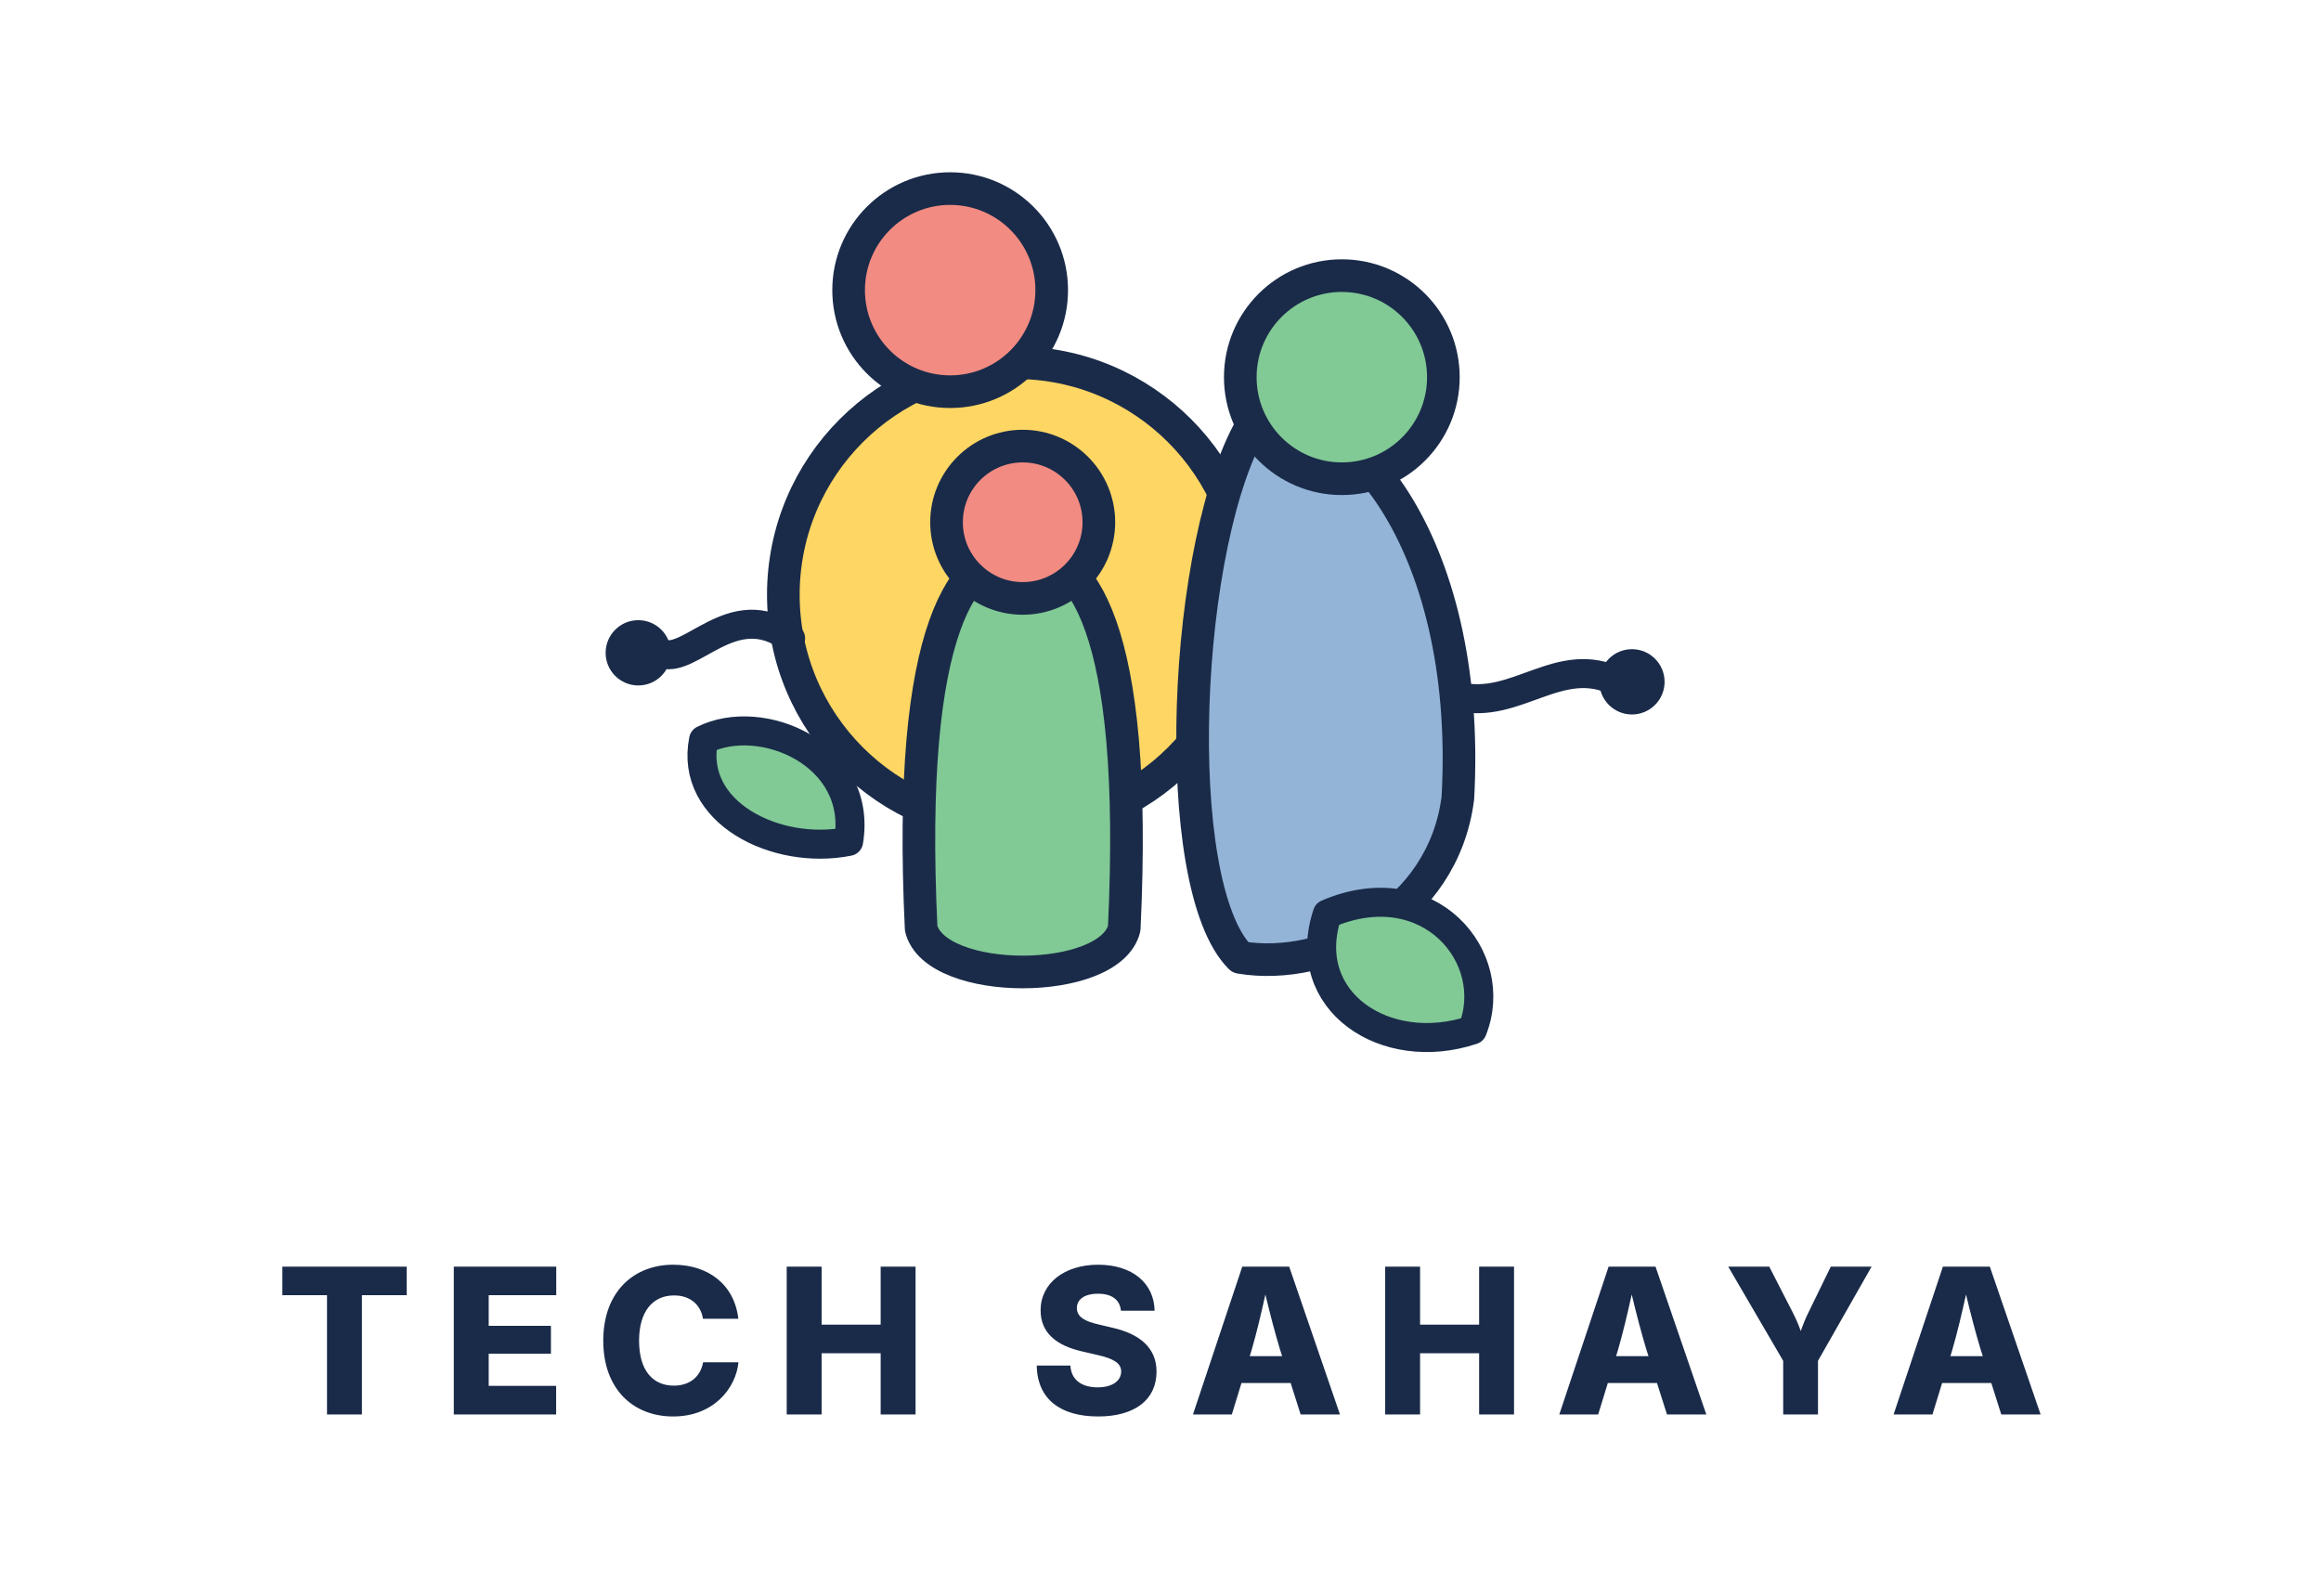
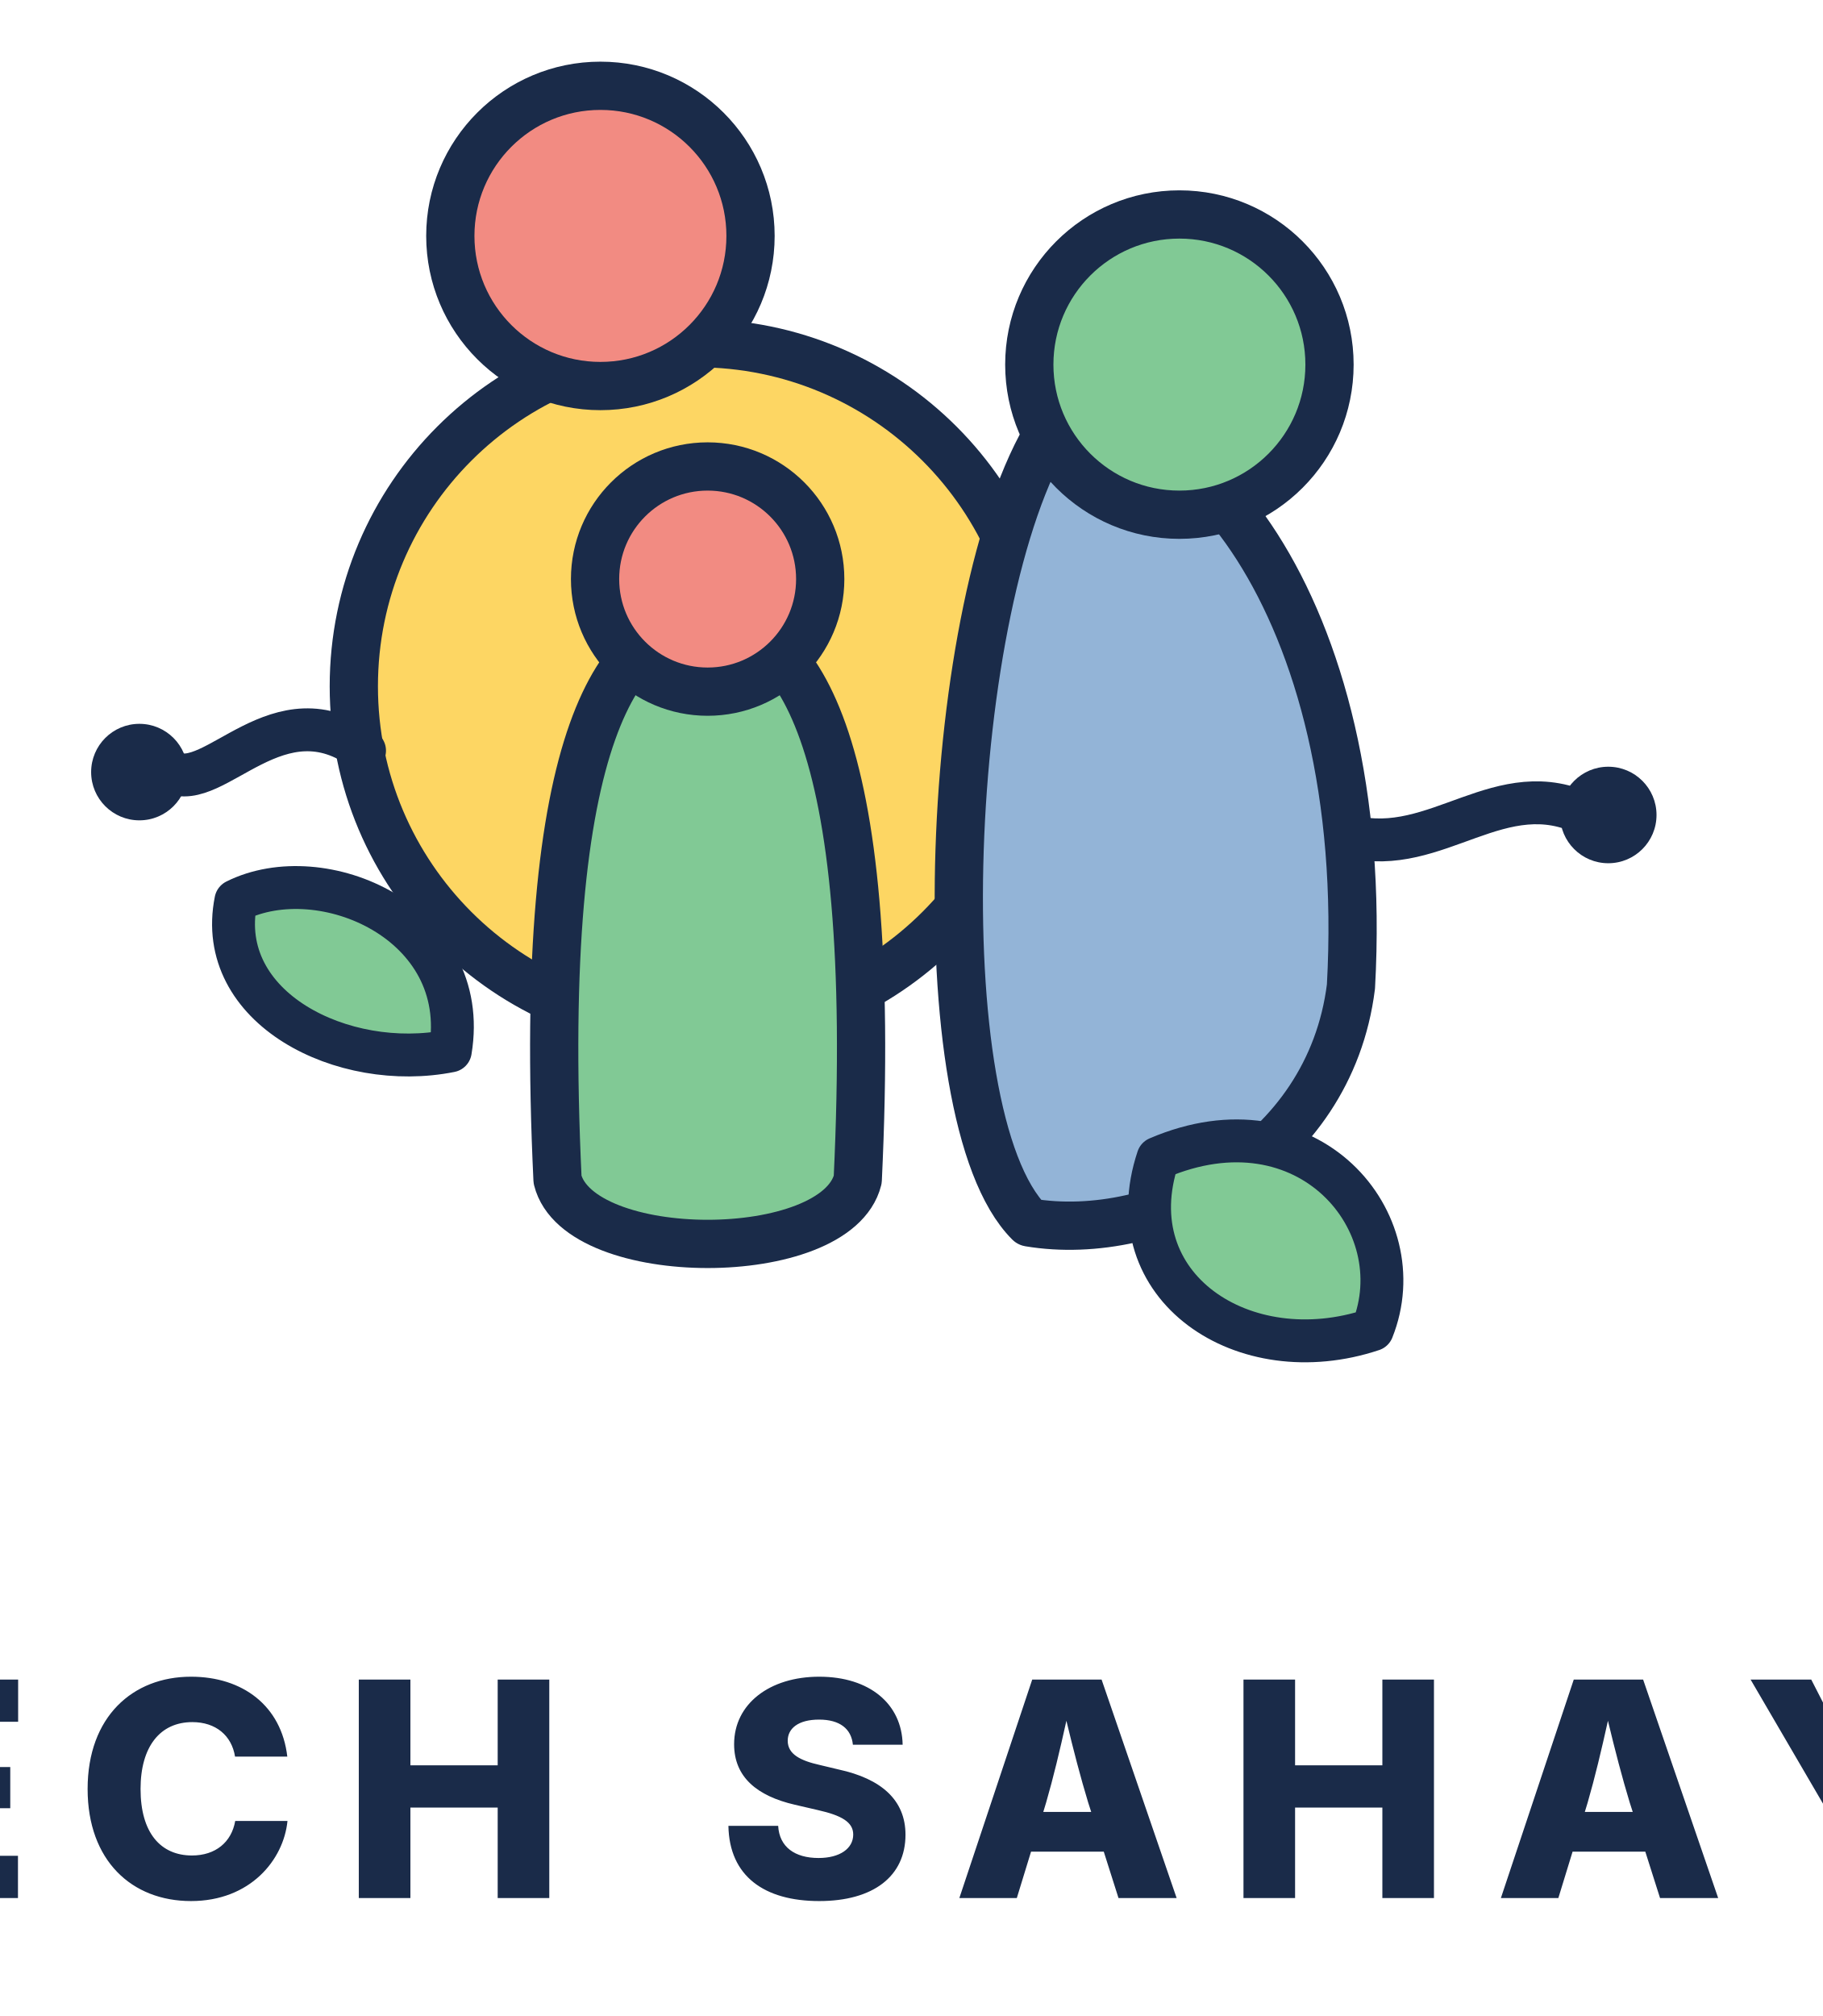
- <svg xmlns="http://www.w3.org/2000/svg" viewBox="0 0 320 220" fill="none">
+ <svg xmlns="http://www.w3.org/2000/svg" viewBox="75 18 170 188" fill="none">
  <g id="emblem" transform="translate(45, 10)">
    <circle cx="95" cy="72" r="32" fill="#FDD663" stroke="#1A2B49" stroke-width="4.5" stroke-linecap="round" stroke-linejoin="round" />
    <path d="M64 78C56 72 50 82 46 80" stroke="#1A2B49" stroke-width="4" stroke-linecap="round" />
    <circle cx="43" cy="80" r="4.5" fill="#1A2B49" />
    <path d="M52 92C60 88 74 94 72 106C62 108 50 102 52 92Z" fill="#81C995" stroke="#1A2B49" stroke-width="4" stroke-linecap="round" stroke-linejoin="round" />
    <path d="M128 48C140 44 158 64 156 100C154 116 138 124 126 122C116 112 118 64 128 48Z" fill="#93B4D7" stroke="#1A2B49" stroke-width="4.5" stroke-linecap="round" stroke-linejoin="round" />
    <path d="M156 86C164 88 170 80 178 84" stroke="#1A2B49" stroke-width="4" stroke-linecap="round" />
    <circle cx="180" cy="84" r="4.5" fill="#1A2B49" />
    <path d="M138 116C152 110 162 122 158 132C146 136 134 128 138 116Z" fill="#81C995" stroke="#1A2B49" stroke-width="4" stroke-linecap="round" stroke-linejoin="round" />
    <path d="M96 66C104 66 112 76 110 118C108 126 84 126 82 118C80 76 88 66 96 66Z" fill="#81C995" stroke="#1A2B49" stroke-width="4.5" stroke-linecap="round" stroke-linejoin="round" />
    <circle cx="86" cy="30" r="14" fill="#F28B82" stroke="#1A2B49" stroke-width="4.5" />
    <circle cx="140" cy="42" r="14" fill="#81C995" stroke="#1A2B49" stroke-width="4.5" />
    <circle cx="96" cy="62" r="10.5" fill="#F28B82" stroke="#1A2B49" stroke-width="4.5" />
  </g>
  <text x="160" y="195" text-anchor="middle" font-family="'Outfit', 'Inter', system-ui, -apple-system, sans-serif" font-size="28" font-weight="800" fill="#1A2B49" letter-spacing="4">
    TECH SAHAYA
  </text>
</svg>
